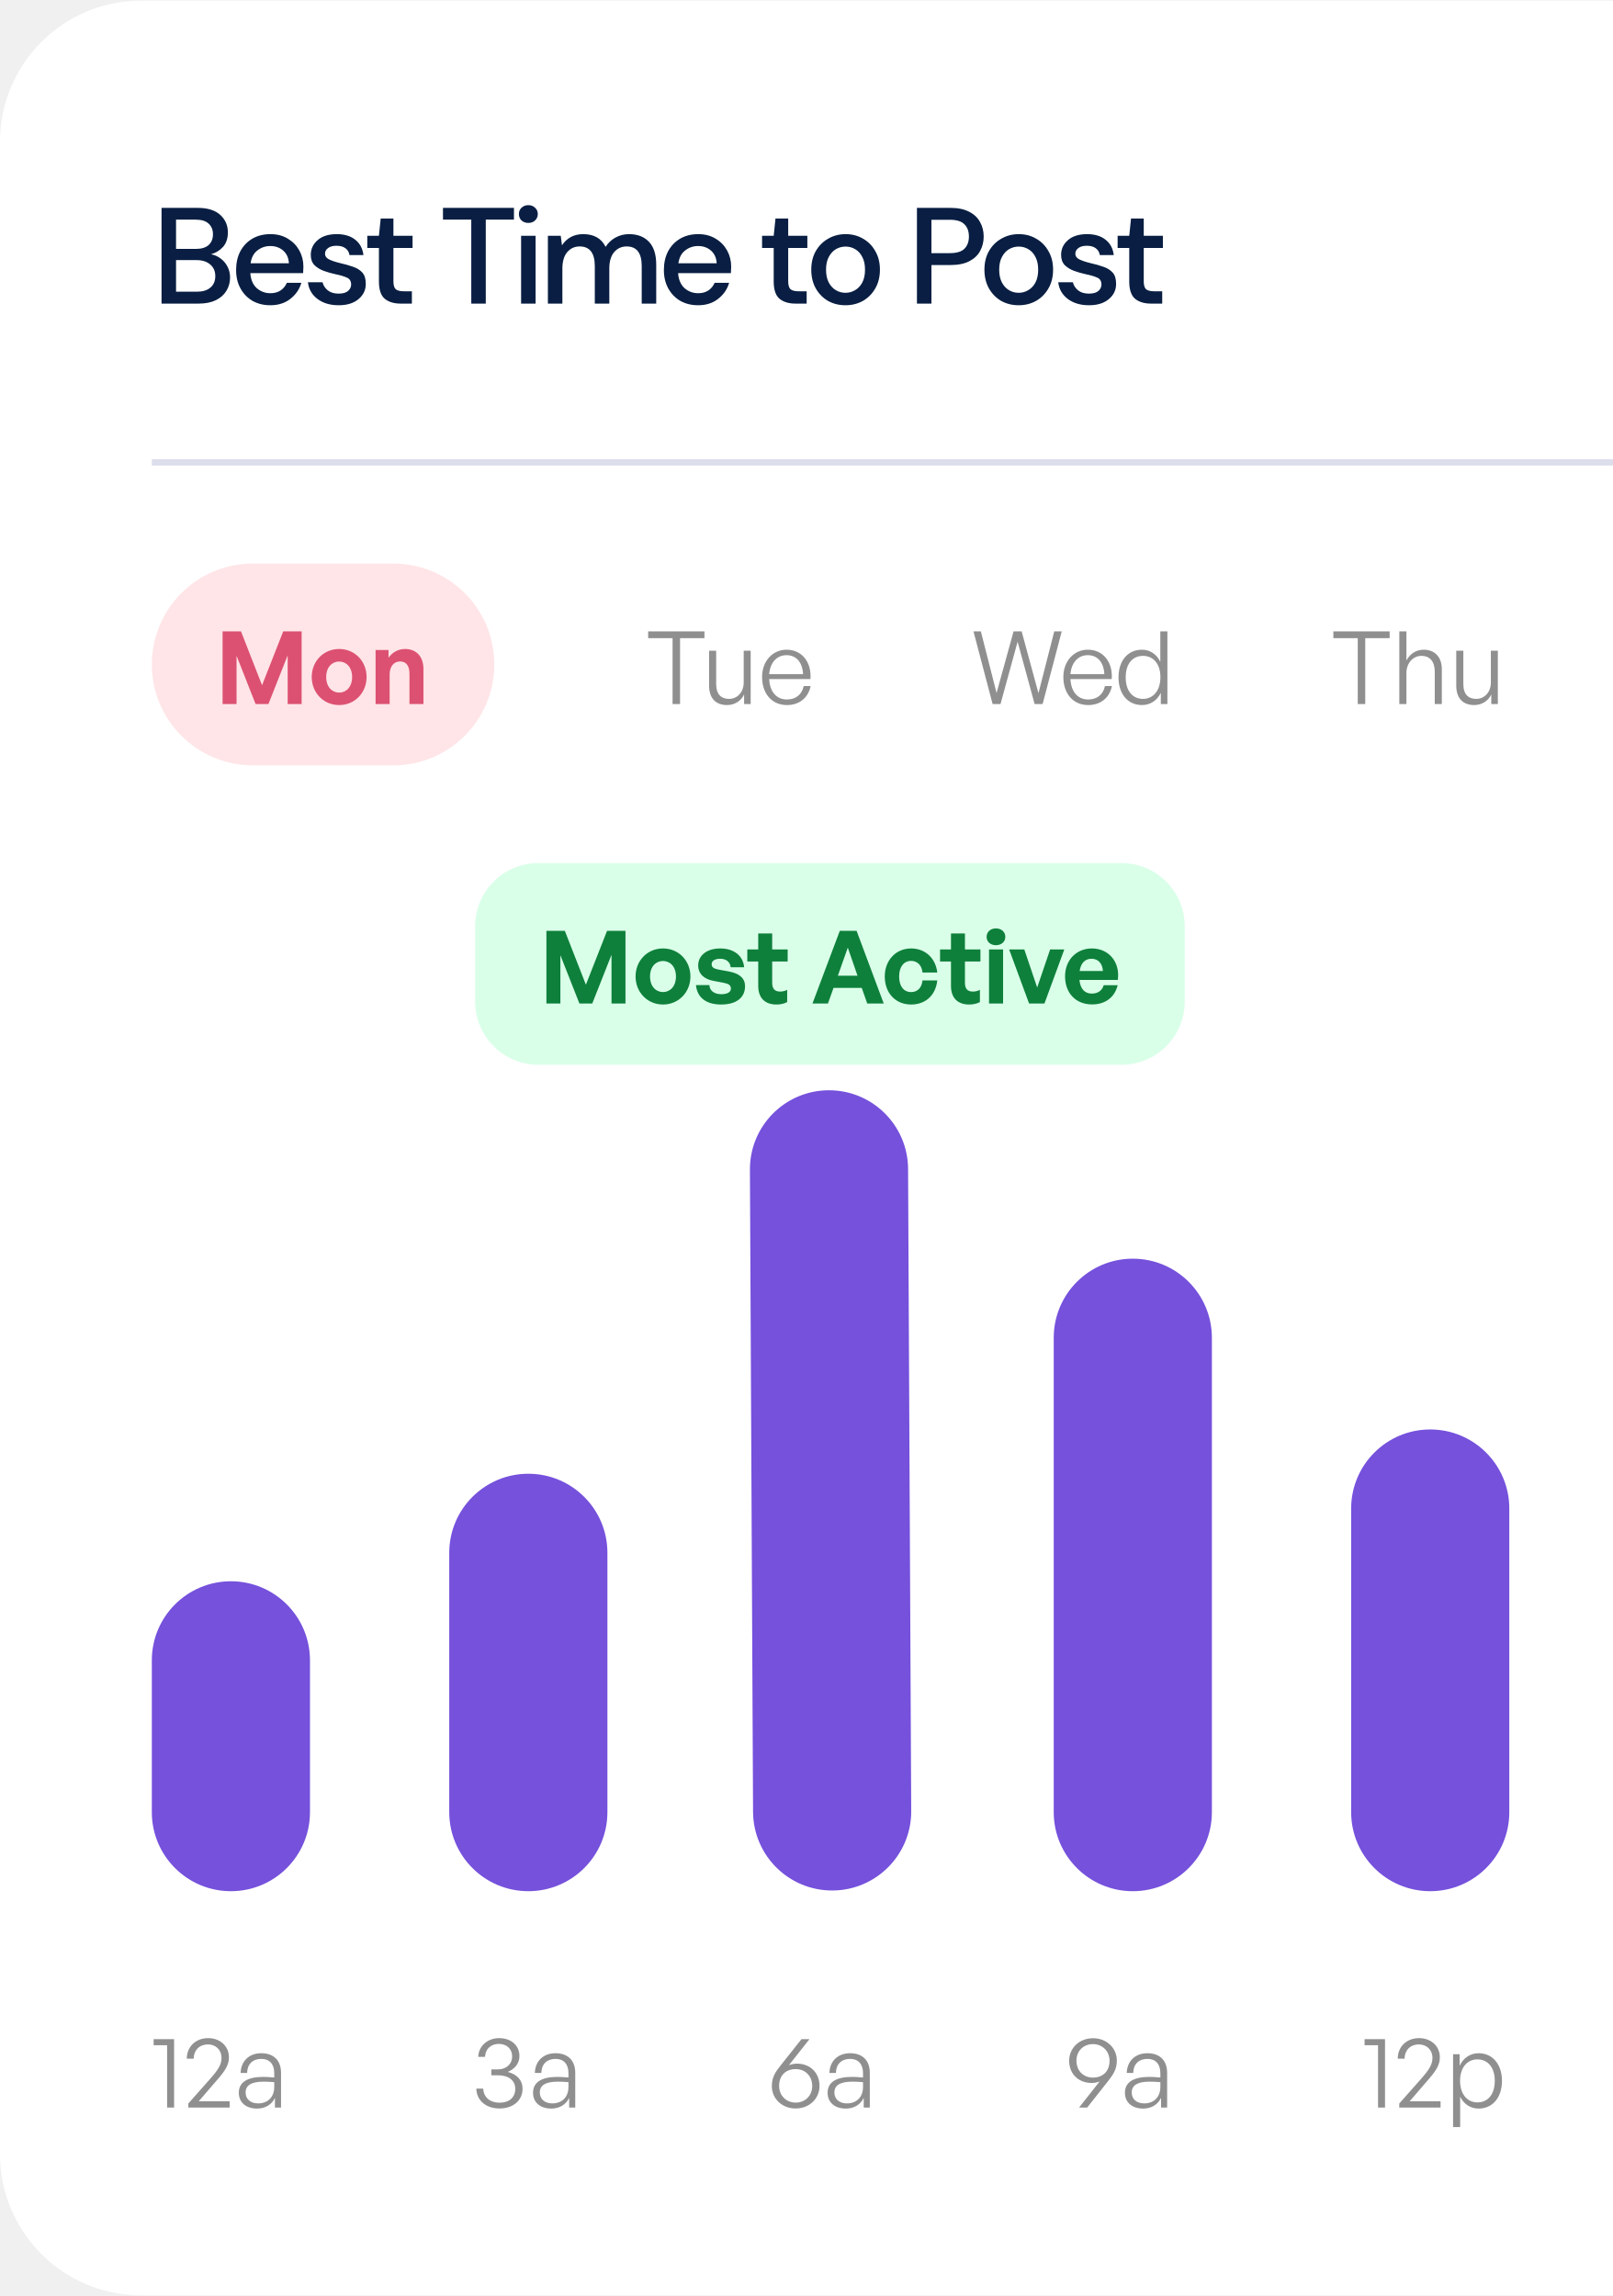
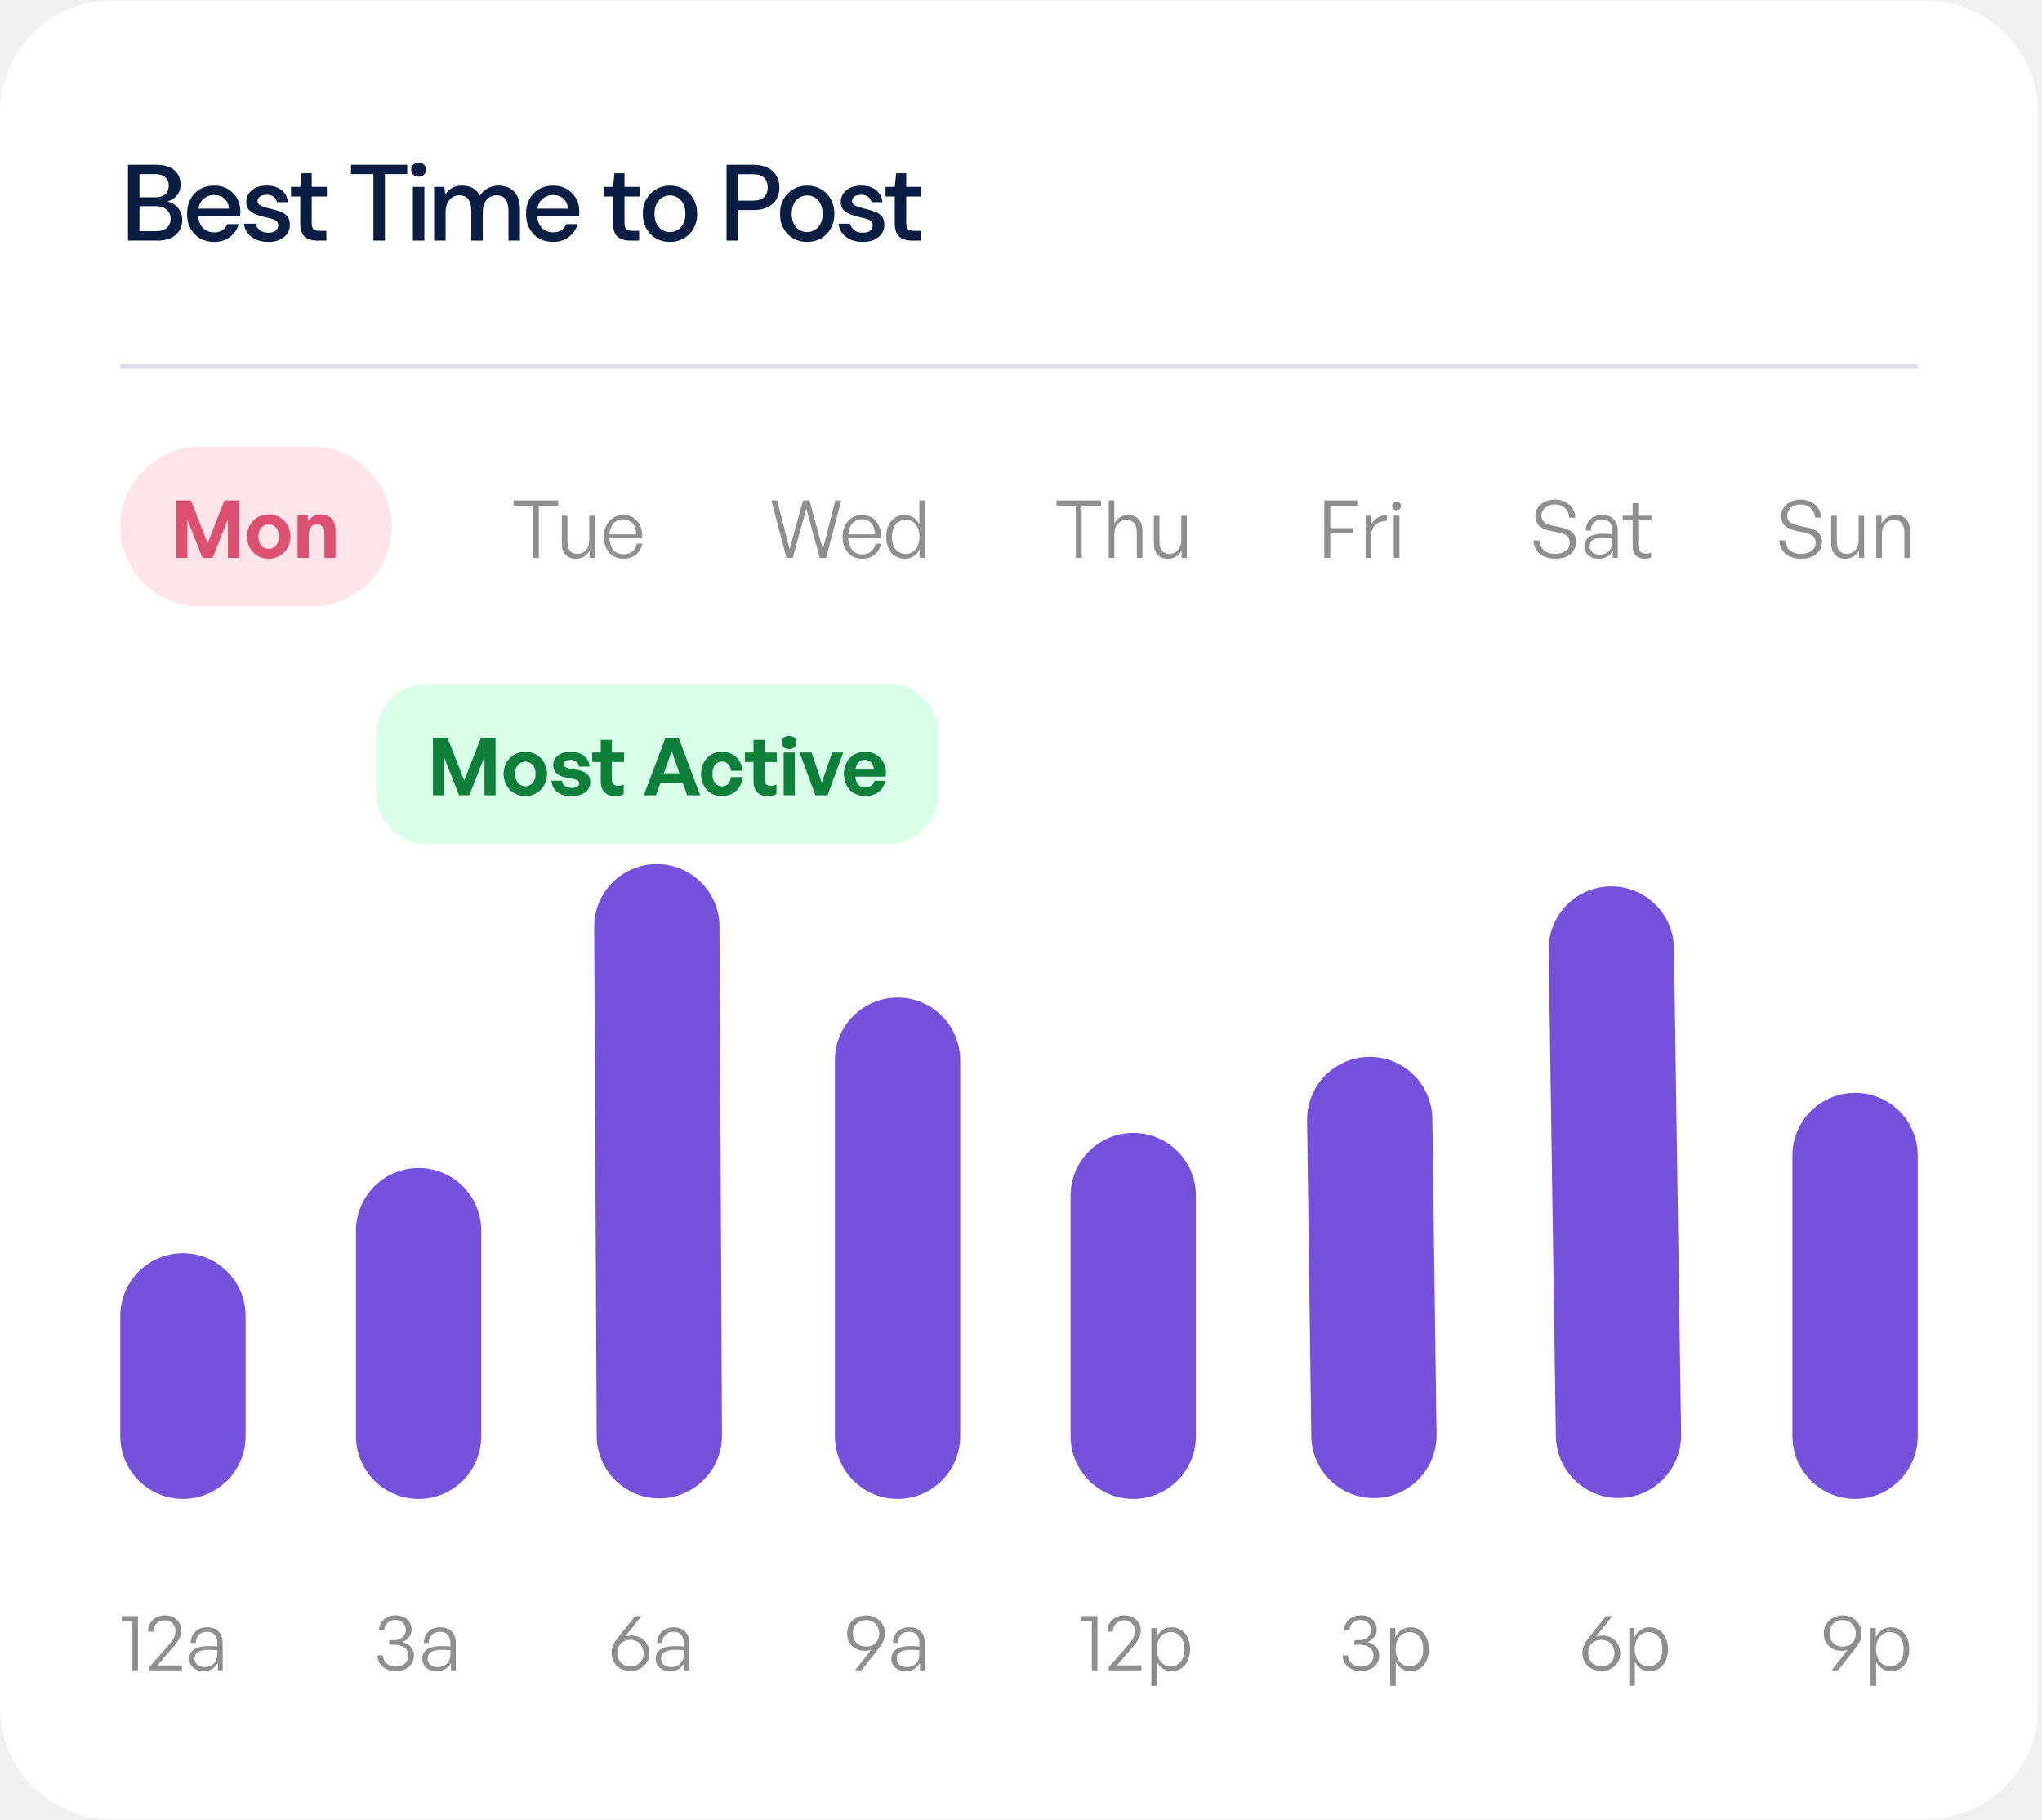
- <svg xmlns="http://www.w3.org/2000/svg" width="224" height="319" viewBox="0 0 224 319" fill="none">
+ <svg xmlns="http://www.w3.org/2000/svg" width="358" height="319" viewBox="0 0 358 319" fill="none">
  <rect y="0.091" width="357.303" height="318.818" rx="19.618" fill="white" />
  <path d="M22.44 42.182V28.882H27.456C28.837 28.882 29.881 29.205 30.591 29.851C31.3 30.497 31.655 31.308 31.655 32.283C31.655 33.132 31.427 33.809 30.971 34.316C30.515 34.81 29.964 35.145 29.318 35.323C29.825 35.424 30.274 35.627 30.667 35.931C31.072 36.235 31.389 36.615 31.617 37.071C31.845 37.527 31.959 38.021 31.959 38.553C31.959 39.237 31.788 39.858 31.446 40.415C31.116 40.959 30.629 41.39 29.983 41.707C29.337 42.023 28.545 42.182 27.608 42.182H22.44ZM24.454 34.582H27.209C27.982 34.582 28.57 34.404 28.976 34.05C29.381 33.682 29.584 33.182 29.584 32.549C29.584 31.928 29.381 31.434 28.976 31.067C28.583 30.7 27.982 30.516 27.171 30.516H24.454V34.582ZM24.454 40.529H27.342C28.152 40.529 28.779 40.339 29.223 39.959C29.679 39.579 29.907 39.047 29.907 38.363C29.907 37.679 29.672 37.141 29.204 36.748C28.735 36.343 28.102 36.14 27.304 36.14H24.454V40.529ZM37.548 42.41C36.624 42.41 35.8 42.207 35.078 41.802C34.369 41.384 33.812 40.807 33.406 40.073C33.001 39.338 32.798 38.483 32.798 37.508C32.798 36.52 32.995 35.652 33.387 34.905C33.793 34.157 34.35 33.575 35.059 33.157C35.781 32.739 36.617 32.53 37.567 32.53C38.492 32.53 39.296 32.739 39.98 33.157C40.664 33.562 41.196 34.107 41.576 34.791C41.956 35.475 42.146 36.228 42.146 37.052C42.146 37.178 42.14 37.318 42.127 37.47C42.127 37.609 42.121 37.767 42.108 37.945H34.774C34.838 38.857 35.135 39.553 35.667 40.035C36.212 40.504 36.839 40.738 37.548 40.738C38.118 40.738 38.593 40.611 38.973 40.358C39.366 40.092 39.657 39.737 39.847 39.294H41.861C41.608 40.181 41.101 40.922 40.341 41.517C39.594 42.112 38.663 42.41 37.548 42.41ZM37.548 34.183C36.877 34.183 36.282 34.386 35.762 34.791C35.243 35.184 34.926 35.779 34.812 36.577H40.132C40.094 35.842 39.835 35.26 39.353 34.829C38.872 34.398 38.27 34.183 37.548 34.183ZM47.048 42.41C45.857 42.41 44.876 42.118 44.103 41.536C43.33 40.953 42.887 40.181 42.773 39.218H44.806C44.907 39.648 45.148 40.022 45.528 40.339C45.908 40.643 46.408 40.795 47.029 40.795C47.637 40.795 48.08 40.668 48.359 40.415C48.638 40.161 48.777 39.87 48.777 39.541C48.777 39.059 48.581 38.736 48.188 38.572C47.808 38.395 47.276 38.236 46.592 38.097C46.06 37.983 45.528 37.831 44.996 37.641C44.477 37.451 44.04 37.185 43.685 36.843C43.343 36.488 43.172 36.013 43.172 35.418C43.172 34.594 43.489 33.91 44.122 33.366C44.755 32.809 45.642 32.53 46.782 32.53C47.833 32.53 48.682 32.783 49.328 33.29C49.987 33.797 50.373 34.512 50.487 35.437H48.549C48.486 35.032 48.296 34.715 47.979 34.487C47.675 34.259 47.263 34.145 46.744 34.145C46.237 34.145 45.845 34.252 45.566 34.468C45.287 34.67 45.148 34.937 45.148 35.266C45.148 35.595 45.338 35.855 45.718 36.045C46.111 36.235 46.624 36.406 47.257 36.558C47.89 36.697 48.473 36.862 49.005 37.052C49.55 37.229 49.987 37.495 50.316 37.85C50.645 38.205 50.81 38.724 50.81 39.408C50.823 40.269 50.487 40.985 49.803 41.555C49.132 42.125 48.213 42.41 47.048 42.41ZM55.658 42.182C54.733 42.182 53.999 41.96 53.454 41.517C52.91 41.061 52.637 40.257 52.637 39.104V34.449H51.022V32.758H52.637L52.884 30.364H54.651V32.758H57.311V34.449H54.651V39.104C54.651 39.623 54.759 39.984 54.974 40.187C55.202 40.377 55.589 40.472 56.133 40.472H57.216V42.182H55.658ZM65.467 42.182V30.516H61.534V28.882H71.395V30.516H67.481V42.182H65.467ZM73.394 30.972C73.014 30.972 72.697 30.858 72.444 30.63C72.203 30.389 72.083 30.091 72.083 29.737C72.083 29.382 72.203 29.091 72.444 28.863C72.697 28.622 73.014 28.502 73.394 28.502C73.774 28.502 74.084 28.622 74.325 28.863C74.578 29.091 74.705 29.382 74.705 29.737C74.705 30.091 74.578 30.389 74.325 30.63C74.084 30.858 73.774 30.972 73.394 30.972ZM72.387 42.182V32.758H74.401V42.182H72.387ZM76.109 42.182V32.758H77.895L78.066 34.088C78.37 33.606 78.769 33.227 79.263 32.948C79.77 32.669 80.353 32.53 81.011 32.53C82.506 32.53 83.545 33.119 84.127 34.297C84.469 33.752 84.925 33.322 85.495 33.005C86.078 32.688 86.705 32.53 87.376 32.53C88.554 32.53 89.479 32.885 90.15 33.594C90.822 34.303 91.157 35.361 91.157 36.767V42.182H89.143V36.976C89.143 35.152 88.447 34.24 87.053 34.24C86.344 34.24 85.761 34.506 85.305 35.038C84.862 35.57 84.64 36.33 84.64 37.318V42.182H82.626V36.976C82.626 35.152 81.923 34.24 80.517 34.24C79.821 34.24 79.244 34.506 78.788 35.038C78.345 35.57 78.123 36.33 78.123 37.318V42.182H76.109ZM96.972 42.41C96.047 42.41 95.224 42.207 94.502 41.802C93.792 41.384 93.235 40.807 92.83 40.073C92.424 39.338 92.222 38.483 92.222 37.508C92.222 36.52 92.418 35.652 92.811 34.905C93.216 34.157 93.773 33.575 94.483 33.157C95.205 32.739 96.041 32.53 96.991 32.53C97.915 32.53 98.72 32.739 99.404 33.157C100.088 33.562 100.62 34.107 101 34.791C101.38 35.475 101.57 36.228 101.57 37.052C101.57 37.178 101.563 37.318 101.551 37.47C101.551 37.609 101.544 37.767 101.532 37.945H94.198C94.261 38.857 94.559 39.553 95.091 40.035C95.635 40.504 96.262 40.738 96.972 40.738C97.542 40.738 98.017 40.611 98.397 40.358C98.789 40.092 99.081 39.737 99.271 39.294H101.285C101.031 40.181 100.525 40.922 99.765 41.517C99.017 42.112 98.086 42.41 96.972 42.41ZM96.972 34.183C96.3 34.183 95.705 34.386 95.186 34.791C94.666 35.184 94.35 35.779 94.236 36.577H99.556C99.518 35.842 99.258 35.26 98.777 34.829C98.295 34.398 97.694 34.183 96.972 34.183ZM110.498 42.182C109.574 42.182 108.839 41.96 108.294 41.517C107.75 41.061 107.477 40.257 107.477 39.104V34.449H105.862V32.758H107.477L107.724 30.364H109.491V32.758H112.151V34.449H109.491V39.104C109.491 39.623 109.599 39.984 109.814 40.187C110.042 40.377 110.429 40.472 110.973 40.472H112.056V42.182H110.498ZM117.445 42.41C116.546 42.41 115.735 42.207 115.013 41.802C114.304 41.384 113.74 40.807 113.322 40.073C112.904 39.325 112.695 38.458 112.695 37.47C112.695 36.482 112.904 35.62 113.322 34.886C113.753 34.139 114.329 33.562 115.051 33.157C115.773 32.739 116.577 32.53 117.464 32.53C118.363 32.53 119.168 32.739 119.877 33.157C120.599 33.562 121.169 34.139 121.587 34.886C122.018 35.62 122.233 36.482 122.233 37.47C122.233 38.458 122.018 39.325 121.587 40.073C121.169 40.807 120.599 41.384 119.877 41.802C119.155 42.207 118.344 42.41 117.445 42.41ZM117.445 40.681C117.926 40.681 118.37 40.56 118.775 40.32C119.193 40.079 119.529 39.724 119.782 39.256C120.035 38.775 120.162 38.179 120.162 37.47C120.162 36.761 120.035 36.172 119.782 35.703C119.541 35.221 119.212 34.861 118.794 34.62C118.389 34.379 117.945 34.259 117.464 34.259C116.983 34.259 116.533 34.379 116.115 34.62C115.71 34.861 115.38 35.221 115.127 35.703C114.874 36.172 114.747 36.761 114.747 37.47C114.747 38.179 114.874 38.775 115.127 39.256C115.38 39.724 115.71 40.079 116.115 40.32C116.52 40.56 116.964 40.681 117.445 40.681ZM127.374 42.182V28.882H132.029C133.068 28.882 133.929 29.059 134.613 29.414C135.297 29.756 135.804 30.231 136.133 30.839C136.475 31.434 136.646 32.112 136.646 32.872C136.646 33.594 136.481 34.259 136.152 34.867C135.835 35.462 135.335 35.937 134.651 36.292C133.967 36.647 133.093 36.824 132.029 36.824H129.388V42.182H127.374ZM129.388 35.171H131.934C132.884 35.171 133.562 34.968 133.967 34.563C134.385 34.145 134.594 33.581 134.594 32.872C134.594 32.137 134.385 31.567 133.967 31.162C133.562 30.744 132.884 30.535 131.934 30.535H129.388V35.171ZM141.499 42.41C140.6 42.41 139.789 42.207 139.067 41.802C138.358 41.384 137.794 40.807 137.376 40.073C136.958 39.325 136.749 38.458 136.749 37.47C136.749 36.482 136.958 35.62 137.376 34.886C137.807 34.139 138.383 33.562 139.105 33.157C139.827 32.739 140.631 32.53 141.518 32.53C142.417 32.53 143.222 32.739 143.931 33.157C144.653 33.562 145.223 34.139 145.641 34.886C146.072 35.62 146.287 36.482 146.287 37.47C146.287 38.458 146.072 39.325 145.641 40.073C145.223 40.807 144.653 41.384 143.931 41.802C143.209 42.207 142.398 42.41 141.499 42.41ZM141.499 40.681C141.98 40.681 142.424 40.56 142.829 40.32C143.247 40.079 143.583 39.724 143.836 39.256C144.089 38.775 144.216 38.179 144.216 37.47C144.216 36.761 144.089 36.172 143.836 35.703C143.595 35.221 143.266 34.861 142.848 34.62C142.443 34.379 141.999 34.259 141.518 34.259C141.037 34.259 140.587 34.379 140.169 34.62C139.764 34.861 139.434 35.221 139.181 35.703C138.928 36.172 138.801 36.761 138.801 37.47C138.801 38.179 138.928 38.775 139.181 39.256C139.434 39.724 139.764 40.079 140.169 40.32C140.574 40.56 141.018 40.681 141.499 40.681ZM151.277 42.41C150.087 42.41 149.105 42.118 148.332 41.536C147.56 40.953 147.116 40.181 147.002 39.218H149.035C149.137 39.648 149.377 40.022 149.757 40.339C150.137 40.643 150.638 40.795 151.258 40.795C151.866 40.795 152.31 40.668 152.588 40.415C152.867 40.161 153.006 39.87 153.006 39.541C153.006 39.059 152.81 38.736 152.417 38.572C152.037 38.395 151.505 38.236 150.821 38.097C150.289 37.983 149.757 37.831 149.225 37.641C148.706 37.451 148.269 37.185 147.914 36.843C147.572 36.488 147.401 36.013 147.401 35.418C147.401 34.594 147.718 33.91 148.351 33.366C148.985 32.809 149.871 32.53 151.011 32.53C152.063 32.53 152.911 32.783 153.557 33.29C154.216 33.797 154.602 34.512 154.716 35.437H152.778C152.715 35.032 152.525 34.715 152.208 34.487C151.904 34.259 151.493 34.145 150.973 34.145C150.467 34.145 150.074 34.252 149.795 34.468C149.517 34.67 149.377 34.937 149.377 35.266C149.377 35.595 149.567 35.855 149.947 36.045C150.34 36.235 150.853 36.406 151.486 36.558C152.12 36.697 152.702 36.862 153.234 37.052C153.779 37.229 154.216 37.495 154.545 37.85C154.875 38.205 155.039 38.724 155.039 39.408C155.052 40.269 154.716 40.985 154.032 41.555C153.361 42.125 152.443 42.41 151.277 42.41ZM159.887 42.182C158.963 42.182 158.228 41.96 157.683 41.517C157.139 41.061 156.866 40.257 156.866 39.104V34.449H155.251V32.758H156.866L157.113 30.364H158.88V32.758H161.54V34.449H158.88V39.104C158.88 39.623 158.988 39.984 159.203 40.187C159.431 40.377 159.818 40.472 160.362 40.472H161.445V42.182H159.887Z" fill="#091E42" />
  <path d="M21.091 64.242H336.212" stroke="#DCDEEC" stroke-width="0.879" />
  <rect x="21.091" y="78.303" width="47.576" height="28.03" rx="14.015" fill="#FFE5E7" />
  <path d="M35.503 97.818L32.86 91.111V97.818H30.919V87.723H33.478L36.403 95.203L39.342 87.723H41.901V97.818H39.96V91.055L37.289 97.818H35.503ZM47.114 97.959C44.934 97.959 43.303 96.243 43.303 94.064C43.303 91.871 44.934 90.169 47.114 90.169C49.293 90.169 50.924 91.871 50.924 94.064C50.924 96.243 49.293 97.959 47.114 97.959ZM47.114 96.229C48.084 96.229 48.913 95.456 48.913 94.064C48.913 92.672 48.084 91.913 47.114 91.913C46.143 91.913 45.314 92.672 45.314 94.064C45.314 95.456 46.143 96.229 47.114 96.229ZM54.126 93.727V97.818H52.171V90.31H53.971V91.378C54.519 90.633 55.293 90.169 56.277 90.169C57.781 90.169 58.822 91.153 58.822 92.967V97.818H56.881V93.628C56.881 92.517 56.446 91.899 55.56 91.899C54.786 91.899 54.126 92.517 54.126 93.727Z" fill="#DC5172" />
  <path d="M94.468 97.818H93.428V88.665H90.039V87.723H97.857V88.665H94.468V97.818ZM103.309 94.823V90.408H104.279V97.818H103.365V96.482C102.986 97.34 102.086 97.959 101.003 97.959C99.499 97.959 98.5 97.101 98.5 95.231V90.408H99.485V95.02C99.485 96.525 100.23 97.101 101.27 97.101C102.451 97.101 103.309 96.145 103.309 94.823ZM109.322 97.959C107.241 97.959 105.863 96.398 105.863 94.05C105.863 91.885 107.297 90.268 109.265 90.268C111.375 90.268 112.753 91.969 112.584 94.345H106.847C106.931 96.103 107.859 97.185 109.308 97.185C110.545 97.185 111.403 96.496 111.642 95.315H112.612C112.274 96.96 111.023 97.959 109.322 97.959ZM109.251 91.027C107.916 91.027 106.974 92.053 106.847 93.67H111.557C111.473 92.011 110.615 91.027 109.251 91.027Z" fill="#8F8F8F" />
  <path d="M143.721 97.818L141.359 89.157L138.982 97.818H137.886L135.228 87.723H136.255L138.434 96.286L140.796 87.723H141.921L144.255 96.314L146.449 87.723H147.489L144.832 97.818H143.721ZM151.172 97.959C149.091 97.959 147.713 96.398 147.713 94.05C147.713 91.885 149.147 90.268 151.116 90.268C153.225 90.268 154.603 91.969 154.434 94.345H148.697C148.782 96.103 149.71 97.185 151.158 97.185C152.395 97.185 153.253 96.496 153.492 95.315H154.462C154.125 96.96 152.873 97.959 151.172 97.959ZM151.102 91.027C149.766 91.027 148.824 92.053 148.697 93.67H153.408C153.323 92.011 152.466 91.027 151.102 91.027ZM155.375 94.106C155.375 91.828 156.64 90.268 158.637 90.268C159.748 90.268 160.69 90.9 161.182 91.955V87.723H162.166V97.818H161.252V96.257C160.732 97.34 159.776 97.959 158.637 97.959C156.64 97.959 155.375 96.384 155.375 94.106ZM156.373 94.106C156.373 95.99 157.329 97.101 158.778 97.101C160.212 97.101 161.196 95.934 161.196 94.078C161.196 92.208 160.184 91.125 158.778 91.125C157.329 91.125 156.373 92.222 156.373 94.106Z" fill="#8F8F8F" />
  <path d="M189.65 97.818H188.609V88.665H185.221V87.723H193.038V88.665H189.65V97.818ZM195.368 93.502V97.818H194.384V87.723H195.368V91.772C195.832 90.886 196.676 90.268 197.744 90.268C199.291 90.268 200.289 91.252 200.289 93.009V97.818H199.305V93.347C199.305 91.927 198.658 91.125 197.449 91.125C196.296 91.125 195.368 92.124 195.368 93.502ZM207.1 94.823V90.408H208.07V97.818H207.156V96.482C206.777 97.34 205.877 97.959 204.794 97.959C203.29 97.959 202.291 97.101 202.291 95.231V90.408H203.276V95.02C203.276 96.525 204.021 97.101 205.061 97.101C206.242 97.101 207.1 96.145 207.1 94.823Z" fill="#8F8F8F" />
+   <path d="M233.224 97.818H232.169V87.723H237.962V88.637H233.224V92.574H237.301V93.487H233.224V97.818ZM240.402 93.853V97.818H239.418V90.408H240.331V92.096C240.838 90.999 241.934 90.296 243.158 90.296V91.322C241.597 91.266 240.402 92.236 240.402 93.853ZM245.64 88.693C245.64 89.129 245.317 89.438 244.839 89.438C244.375 89.438 244.051 89.129 244.051 88.693C244.051 88.271 244.375 87.962 244.839 87.962C245.317 87.962 245.64 88.271 245.64 88.693ZM245.345 97.818H244.361V90.408H245.345V97.818Z" fill="#8F8F8F" />
+   <path d="M276.332 95.02C276.332 96.623 275.025 97.959 272.677 97.959C270.329 97.959 268.951 96.651 268.852 94.739H269.921C270.019 96.173 270.919 97.101 272.663 97.101C274.097 97.101 275.222 96.37 275.222 95.161C275.222 94.12 274.631 93.642 273.197 93.347L271.917 93.094C270.582 92.827 269.176 92.208 269.176 90.45C269.176 88.833 270.596 87.582 272.606 87.582C274.575 87.582 276.093 88.819 276.206 90.746H275.123C275.053 89.41 274.069 88.44 272.62 88.44C271.074 88.44 270.244 89.382 270.244 90.394C270.244 91.589 271.257 91.955 272.381 92.18L273.661 92.447C275.362 92.799 276.332 93.502 276.332 95.02ZM282.78 97.818V96.468C282.344 97.396 281.445 97.959 280.292 97.959C278.759 97.959 277.761 97.101 277.761 95.765C277.761 94.317 278.914 93.558 281.163 93.558C281.613 93.558 281.951 93.586 282.682 93.642V93.023C282.682 91.786 282.021 91.055 280.896 91.055C279.687 91.055 278.928 91.8 278.914 93.009H278.014C278.056 91.364 279.195 90.268 280.882 90.268C282.612 90.268 283.624 91.28 283.624 92.995V97.818H282.78ZM278.703 95.737C278.703 96.637 279.392 97.242 280.432 97.242C281.81 97.242 282.682 96.342 282.682 94.95V94.289C282.049 94.233 281.613 94.219 281.206 94.219C279.518 94.219 278.703 94.711 278.703 95.737ZM289.464 96.876V97.748C289.084 97.903 288.761 97.959 288.395 97.959C287.172 97.959 286.23 97.326 286.23 95.723V91.238H284.486V90.408H286.23V88.215H287.214V90.408H289.534V91.238H287.214V95.512C287.214 96.665 287.776 97.059 288.592 97.059C288.901 97.059 289.154 97.003 289.464 96.876Z" fill="#8F8F8F" />
+   <path d="M319.423 95.02C319.423 96.623 318.116 97.959 315.768 97.959C313.419 97.959 312.041 96.651 311.943 94.739H313.012C313.11 96.173 314.01 97.101 315.753 97.101C317.188 97.101 318.313 96.37 318.313 95.161C318.313 94.12 317.722 93.642 316.288 93.347L315.008 93.094C313.673 92.827 312.266 92.208 312.266 90.45C312.266 88.833 313.687 87.582 315.697 87.582C317.666 87.582 319.184 88.819 319.297 90.746H318.214C318.144 89.41 317.16 88.44 315.711 88.44C314.165 88.44 313.335 89.382 313.335 90.394C313.335 91.589 314.347 91.955 315.472 92.18L316.752 92.447C318.453 92.799 319.423 93.502 319.423 95.02ZM325.848 94.823V90.408H326.818V97.818H325.904V96.482C325.525 97.34 324.625 97.959 323.542 97.959C322.038 97.959 321.039 97.101 321.039 95.231V90.408H322.024V95.02C322.024 96.525 322.769 97.101 323.809 97.101C324.99 97.101 325.848 96.145 325.848 94.823ZM329.934 93.502V97.818H328.95V90.408H329.864V91.8C330.342 90.886 331.242 90.268 332.311 90.268C333.857 90.268 334.855 91.252 334.855 93.009V97.818H333.871V93.347C333.871 91.927 333.224 91.125 332.015 91.125C330.862 91.125 329.934 92.124 329.934 93.502Z" fill="#8F8F8F" />
  <path fill-rule="evenodd" clip-rule="evenodd" d="M32.076 219.697C38.142 219.697 43.06 224.615 43.06 230.682L43.06 251.773C43.06 257.84 38.142 262.758 32.076 262.758C26.009 262.758 21.091 257.84 21.091 251.773L21.091 230.682C21.091 224.615 26.009 219.697 32.076 219.697Z" fill="#7551DC" />
  <path fill-rule="evenodd" clip-rule="evenodd" d="M73.392 204.758C79.459 204.758 84.377 209.676 84.377 215.742L84.377 251.773C84.377 257.839 79.459 262.758 73.392 262.758C67.325 262.758 62.407 257.84 62.407 251.773L62.407 215.742C62.407 209.676 67.325 204.758 73.392 204.758Z" fill="#7551DC" />
  <path fill-rule="evenodd" clip-rule="evenodd" d="M115.061 151.479C121.128 151.426 126.089 156.3 126.143 162.367L126.578 251.579C126.632 257.645 121.758 262.607 115.691 262.66C109.624 262.714 104.663 257.84 104.609 251.773L104.174 162.561C104.12 156.494 108.995 151.533 115.061 151.479Z" fill="#7551DC" />
  <path fill-rule="evenodd" clip-rule="evenodd" d="M157.361 174.879C163.428 174.879 168.346 179.797 168.346 185.864L168.346 251.773C168.346 257.839 163.428 262.758 157.361 262.758C151.294 262.758 146.376 257.84 146.376 251.773L146.376 185.864C146.376 179.797 151.294 174.879 157.361 174.879Z" fill="#7551DC" />
  <path fill-rule="evenodd" clip-rule="evenodd" d="M198.677 198.606C204.744 198.606 209.662 203.524 209.662 209.591L209.662 251.773C209.662 257.84 204.744 262.758 198.677 262.758C192.61 262.758 187.692 257.84 187.692 251.773L187.692 209.591C187.692 203.524 192.61 198.606 198.677 198.606Z" fill="#7551DC" />
+   <path fill-rule="evenodd" clip-rule="evenodd" d="M239.993 185.28C246.059 185.2 251.042 190.052 251.122 196.118L251.858 251.482C251.938 257.548 247.086 262.531 241.02 262.612C234.954 262.692 229.971 257.84 229.89 251.774L229.155 196.41C229.074 190.344 233.926 185.361 239.993 185.28Z" fill="#7551DC" />
+   <path fill-rule="evenodd" clip-rule="evenodd" d="M282.333 155.386C288.399 155.297 293.389 160.142 293.479 166.208L294.734 251.45C294.823 257.517 289.978 262.506 283.912 262.596C277.846 262.685 272.856 257.84 272.767 251.774L271.511 166.531C271.422 160.465 276.267 155.475 282.333 155.386Z" fill="#7551DC" />
+   <path fill-rule="evenodd" clip-rule="evenodd" d="M325.227 191.576C331.294 191.576 336.212 196.494 336.212 202.561L336.212 251.773C336.212 257.839 331.294 262.758 325.227 262.758C319.16 262.758 314.242 257.839 314.242 251.773L314.242 202.561C314.242 196.494 319.16 191.576 325.227 191.576Z" fill="#7551DC" />
  <rect x="66" y="119.909" width="98.576" height="28.03" rx="8.788" fill="#DAFFE9" />
  <path d="M80.488 139.424L77.845 132.717V139.424H75.904V129.329H78.463L81.388 136.809L84.327 129.329H86.886V139.424H84.945V132.661L82.274 139.424H80.488ZM92.098 139.565C89.919 139.565 88.288 137.849 88.288 135.67C88.288 133.477 89.919 131.775 92.098 131.775C94.278 131.775 95.909 133.477 95.909 135.67C95.909 137.849 94.278 139.565 92.098 139.565ZM92.098 137.835C93.069 137.835 93.898 137.062 93.898 135.67C93.898 134.278 93.069 133.519 92.098 133.519C91.128 133.519 90.299 134.278 90.299 135.67C90.299 137.062 91.128 137.835 92.098 137.835ZM103.497 137.02C103.497 138.595 102.302 139.565 100.165 139.565C98.028 139.565 96.833 138.538 96.678 136.865H98.548C98.562 137.639 99.223 138.131 100.193 138.131C100.952 138.131 101.529 137.892 101.529 137.357C101.529 136.879 101.22 136.682 100.502 136.542L99.153 136.289C97.803 136.05 96.987 135.304 96.987 134.137C96.987 132.745 98.183 131.775 100.053 131.775C101.937 131.775 103.23 132.774 103.371 134.391H101.501C101.43 133.659 100.882 133.209 100.053 133.209C99.335 133.209 98.857 133.477 98.857 133.955C98.857 134.405 99.167 134.587 99.842 134.714L101.29 134.981C102.752 135.262 103.497 135.937 103.497 137.02ZM109.349 137.526V139.227C108.871 139.466 108.421 139.565 107.844 139.565C106.298 139.565 105.327 138.679 105.327 136.992V133.589H103.809V131.916H105.327V129.694H107.268V131.916H109.419V133.589H107.268V136.542C107.268 137.414 107.662 137.765 108.365 137.765C108.73 137.765 109.068 137.681 109.349 137.526ZM120.469 139.424L119.709 137.259H115.787L115.013 139.424H112.862L116.658 129.329H118.992L122.761 139.424H120.469ZM117.769 131.663L116.391 135.558H119.119L117.769 131.663ZM126.56 139.565C124.394 139.565 122.904 137.962 122.904 135.67C122.904 133.42 124.451 131.775 126.56 131.775C128.514 131.775 129.962 133.097 130.201 135.122H128.149C128.05 134.123 127.446 133.505 126.56 133.505C125.547 133.505 124.901 134.334 124.901 135.67C124.901 137.02 125.533 137.835 126.56 137.835C127.46 137.835 128.036 137.245 128.149 136.218H130.201C129.976 138.285 128.57 139.565 126.56 139.565ZM136.124 137.526V139.227C135.646 139.466 135.196 139.565 134.62 139.565C133.073 139.565 132.103 138.679 132.103 136.992V133.589H130.584V131.916H132.103V129.694H134.043V131.916H136.195V133.589H134.043V136.542C134.043 137.414 134.437 137.765 135.14 137.765C135.506 137.765 135.843 137.681 136.124 137.526ZM139.652 130.172C139.652 130.833 139.118 131.325 138.344 131.325C137.585 131.325 137.051 130.833 137.051 130.172C137.051 129.483 137.585 128.991 138.344 128.991C139.118 128.991 139.652 129.483 139.652 130.172ZM139.342 139.424H137.388V131.916H139.342V139.424ZM147.845 131.916L145.089 139.424H142.952L140.182 131.916H142.291L144.077 137.203L145.876 131.916H147.845ZM151.704 139.551C149.454 139.551 147.949 137.99 147.949 135.642C147.949 133.406 149.51 131.775 151.676 131.775C154.052 131.775 155.627 133.702 155.275 136.148H149.946C150.073 137.371 150.663 138.046 151.661 138.046C152.519 138.046 153.096 137.624 153.321 136.879H155.261C154.839 138.581 153.532 139.551 151.704 139.551ZM151.633 133.209C150.719 133.209 150.143 133.8 149.974 134.911H153.208C153.152 133.87 152.561 133.209 151.633 133.209Z" fill="#0E803B" />
  <path d="M24.184 292.818H23.214V284.157H21.344V283.313H24.184V292.818ZM31.899 291.946V292.818H26.162V292.256L29.199 288.825C30.352 287.517 30.774 286.814 30.774 285.9C30.774 284.832 29.986 284.044 28.876 284.044C27.723 284.044 26.907 284.846 26.907 286.027H25.951C25.951 284.368 27.174 283.173 28.918 283.173C30.577 283.173 31.8 284.283 31.8 285.816C31.8 286.842 31.392 287.616 29.93 289.247L27.61 291.946H31.899ZM38.194 292.818V291.468C37.758 292.396 36.858 292.959 35.706 292.959C34.173 292.959 33.175 292.101 33.175 290.765C33.175 289.317 34.328 288.558 36.577 288.558C37.027 288.558 37.365 288.586 38.096 288.642V288.024C38.096 286.786 37.435 286.055 36.31 286.055C35.101 286.055 34.342 286.8 34.328 288.009H33.428C33.47 286.364 34.609 285.268 36.296 285.268C38.026 285.268 39.038 286.28 39.038 287.995V292.818H38.194ZM34.117 290.737C34.117 291.637 34.806 292.242 35.846 292.242C37.224 292.242 38.096 291.342 38.096 289.95V289.289C37.463 289.233 37.027 289.219 36.619 289.219C34.932 289.219 34.117 289.711 34.117 290.737Z" fill="#8F8F8F" />
  <path d="M69.387 292.945C67.503 292.945 66.209 291.834 66.167 290.189H67.123C67.179 291.384 68.065 292.143 69.387 292.143C70.751 292.143 71.58 291.398 71.58 290.203C71.58 289.064 70.652 288.333 69.19 288.333H68.248V287.517H69.162C70.329 287.517 71.144 286.772 71.144 285.704C71.144 284.677 70.385 283.974 69.302 283.974C68.178 283.974 67.432 284.677 67.376 285.774H66.434C66.476 284.283 67.714 283.173 69.331 283.173C71.018 283.173 72.157 284.199 72.157 285.661C72.157 286.646 71.566 287.433 70.526 287.869C71.833 288.192 72.593 289.036 72.593 290.189C72.593 291.82 71.299 292.945 69.387 292.945ZM79.064 292.818V291.468C78.628 292.396 77.728 292.959 76.576 292.959C75.043 292.959 74.045 292.101 74.045 290.765C74.045 289.317 75.198 288.558 77.447 288.558C77.897 288.558 78.235 288.586 78.966 288.642V288.024C78.966 286.786 78.305 286.055 77.18 286.055C75.971 286.055 75.212 286.8 75.198 288.009H74.298C74.34 286.364 75.479 285.268 77.166 285.268C78.895 285.268 79.908 286.28 79.908 287.995V292.818H79.064ZM74.987 290.737C74.987 291.637 75.676 292.242 76.716 292.242C78.094 292.242 78.966 291.342 78.966 289.95V289.289C78.333 289.233 77.897 289.219 77.489 289.219C75.802 289.219 74.987 289.711 74.987 290.737Z" fill="#8F8F8F" />
  <path d="M110.522 292.945C108.624 292.945 107.218 291.581 107.218 289.837C107.218 288.6 107.724 287.855 108.469 286.927L111.337 283.313H112.448L109.594 286.927C109.987 286.786 110.367 286.716 110.719 286.716C112.49 286.716 113.84 287.939 113.84 289.809C113.84 291.581 112.434 292.945 110.522 292.945ZM110.536 292.129C111.843 292.129 112.828 291.159 112.828 289.837C112.828 288.417 111.843 287.475 110.536 287.475C109.214 287.475 108.23 288.291 108.23 289.809C108.23 291.159 109.214 292.129 110.536 292.129ZM119.983 292.818V291.468C119.548 292.396 118.648 292.959 117.495 292.959C115.962 292.959 114.964 292.101 114.964 290.765C114.964 289.317 116.117 288.558 118.366 288.558C118.816 288.558 119.154 288.586 119.885 288.642V288.024C119.885 286.786 119.224 286.055 118.099 286.055C116.89 286.055 116.131 286.8 116.117 288.009H115.217C115.259 286.364 116.398 285.268 118.085 285.268C119.815 285.268 120.827 286.28 120.827 287.995V292.818H119.983ZM115.906 290.737C115.906 291.637 116.595 292.242 117.635 292.242C119.013 292.242 119.885 291.342 119.885 289.95V289.289C119.252 289.233 118.816 289.219 118.409 289.219C116.721 289.219 115.906 289.711 115.906 290.737Z" fill="#8F8F8F" />
  <path d="M151.839 283.187C153.737 283.187 155.143 284.551 155.143 286.294C155.143 287.461 154.679 288.192 153.877 289.205L151.023 292.818H149.898L152.752 289.191C152.373 289.345 151.979 289.401 151.628 289.401C149.856 289.401 148.52 288.178 148.52 286.322C148.52 284.551 149.926 283.187 151.839 283.187ZM151.824 284.002C150.489 284.002 149.533 284.972 149.533 286.294C149.533 287.714 150.489 288.656 151.824 288.656C153.132 288.656 154.13 287.841 154.13 286.322C154.13 284.972 153.132 284.002 151.824 284.002ZM161.286 292.818V291.468C160.85 292.396 159.95 292.959 158.797 292.959C157.265 292.959 156.267 292.101 156.267 290.765C156.267 289.317 157.42 288.558 159.669 288.558C160.119 288.558 160.457 288.586 161.188 288.642V288.024C161.188 286.786 160.527 286.055 159.402 286.055C158.193 286.055 157.434 286.8 157.42 288.009H156.52C156.562 286.364 157.701 285.268 159.388 285.268C161.117 285.268 162.13 286.28 162.13 287.995V292.818H161.286ZM157.209 290.737C157.209 291.637 157.898 292.242 158.938 292.242C160.316 292.242 161.188 291.342 161.188 289.95V289.289C160.555 289.233 160.119 289.219 159.711 289.219C158.024 289.219 157.209 289.711 157.209 290.737Z" fill="#8F8F8F" />
  <path d="M192.396 292.818H191.426V284.157H189.556V283.313H192.396V292.818ZM200.111 291.946V292.818H194.374V292.256L197.411 288.825C198.564 287.517 198.986 286.814 198.986 285.9C198.986 284.832 198.198 284.044 197.088 284.044C195.935 284.044 195.119 284.846 195.119 286.027H194.163C194.163 284.368 195.386 283.173 197.13 283.173C198.789 283.173 200.012 284.283 200.012 285.816C200.012 286.842 199.604 287.616 198.142 289.247L195.822 291.946H200.111ZM208.642 289.106C208.642 291.398 207.362 292.959 205.394 292.959C204.283 292.959 203.341 292.354 202.835 291.3V295.532H201.851V285.408H202.764V287.011C203.271 285.914 204.255 285.268 205.394 285.268C207.362 285.268 208.642 286.842 208.642 289.106ZM207.643 289.106C207.643 287.236 206.673 286.125 205.225 286.125C203.847 286.125 202.821 287.222 202.821 289.106C202.821 290.948 203.819 292.101 205.225 292.101C206.673 292.101 207.643 291.004 207.643 289.106Z" fill="#8F8F8F" />
+   <path d="M238.6 292.945C236.716 292.945 235.422 291.834 235.38 290.189H236.336C236.392 291.384 237.278 292.143 238.6 292.143C239.964 292.143 240.793 291.398 240.793 290.203C240.793 289.064 239.865 288.333 238.403 288.333H237.461V287.517H238.375C239.542 287.517 240.357 286.772 240.357 285.704C240.357 284.677 239.598 283.974 238.515 283.974C237.39 283.974 236.645 284.677 236.589 285.774H235.647C235.689 284.283 236.926 283.173 238.543 283.173C240.231 283.173 241.37 284.199 241.37 285.661C241.37 286.646 240.779 287.433 239.739 287.869C241.046 288.192 241.805 289.036 241.805 290.189C241.805 291.82 240.512 292.945 238.6 292.945ZM250.513 289.106C250.513 291.398 249.233 292.959 247.265 292.959C246.154 292.959 245.212 292.354 244.706 291.3V295.532H243.721V285.408H244.635V287.011C245.142 285.914 246.126 285.268 247.265 285.268C249.233 285.268 250.513 286.842 250.513 289.106ZM249.514 289.106C249.514 287.236 248.544 286.125 247.096 286.125C245.718 286.125 244.692 287.222 244.692 289.106C244.692 290.948 245.69 292.101 247.096 292.101C248.544 292.101 249.514 291.004 249.514 289.106Z" fill="#8F8F8F" />
+   <path d="M280.734 292.945C278.835 292.945 277.429 291.581 277.429 289.837C277.429 288.6 277.936 287.855 278.681 286.927L281.549 283.313H282.66L279.806 286.927C280.199 286.786 280.579 286.716 280.931 286.716C282.702 286.716 284.052 287.939 284.052 289.809C284.052 291.581 282.646 292.945 280.734 292.945ZM280.748 292.129C282.055 292.129 283.04 291.159 283.04 289.837C283.04 288.417 282.055 287.475 280.748 287.475C279.426 287.475 278.442 288.291 278.442 289.809C278.442 291.159 279.426 292.129 280.748 292.129ZM292.431 289.106C292.431 291.398 291.151 292.959 289.183 292.959C288.072 292.959 287.13 292.354 286.624 291.3V295.532H285.64V285.408H286.554V287.011C287.06 285.914 288.044 285.268 289.183 285.268C291.151 285.268 292.431 286.842 292.431 289.106ZM291.433 289.106C291.433 287.236 290.463 286.125 289.014 286.125C287.636 286.125 286.61 287.222 286.61 289.106C286.61 290.948 287.608 292.101 289.014 292.101C290.463 292.101 291.433 291.004 291.433 289.106Z" fill="#8F8F8F" />
+   <path d="M323.05 283.187C324.949 283.187 326.355 284.551 326.355 286.294C326.355 287.461 325.891 288.192 325.089 289.205L322.235 292.818H321.11L323.964 289.191C323.585 289.345 323.191 289.401 322.84 289.401C321.068 289.401 319.732 288.178 319.732 286.322C319.732 284.551 321.138 283.187 323.05 283.187ZM323.036 284.002C321.701 284.002 320.745 284.972 320.745 286.294C320.745 287.714 321.701 288.656 323.036 288.656C324.344 288.656 325.342 287.841 325.342 286.322C325.342 284.972 324.344 284.002 323.036 284.002ZM334.734 289.106C334.734 291.398 333.454 292.959 331.486 292.959C330.375 292.959 329.433 292.354 328.927 291.3V295.532H327.942V285.408H328.856V287.011C329.363 285.914 330.347 285.268 331.486 285.268C333.454 285.268 334.734 286.842 334.734 289.106ZM333.735 289.106C333.735 287.236 332.765 286.125 331.317 286.125C329.939 286.125 328.913 287.222 328.913 289.106C328.913 290.948 329.911 292.101 331.317 292.101C332.765 292.101 333.735 291.004 333.735 289.106Z" fill="#8F8F8F" />
</svg>
